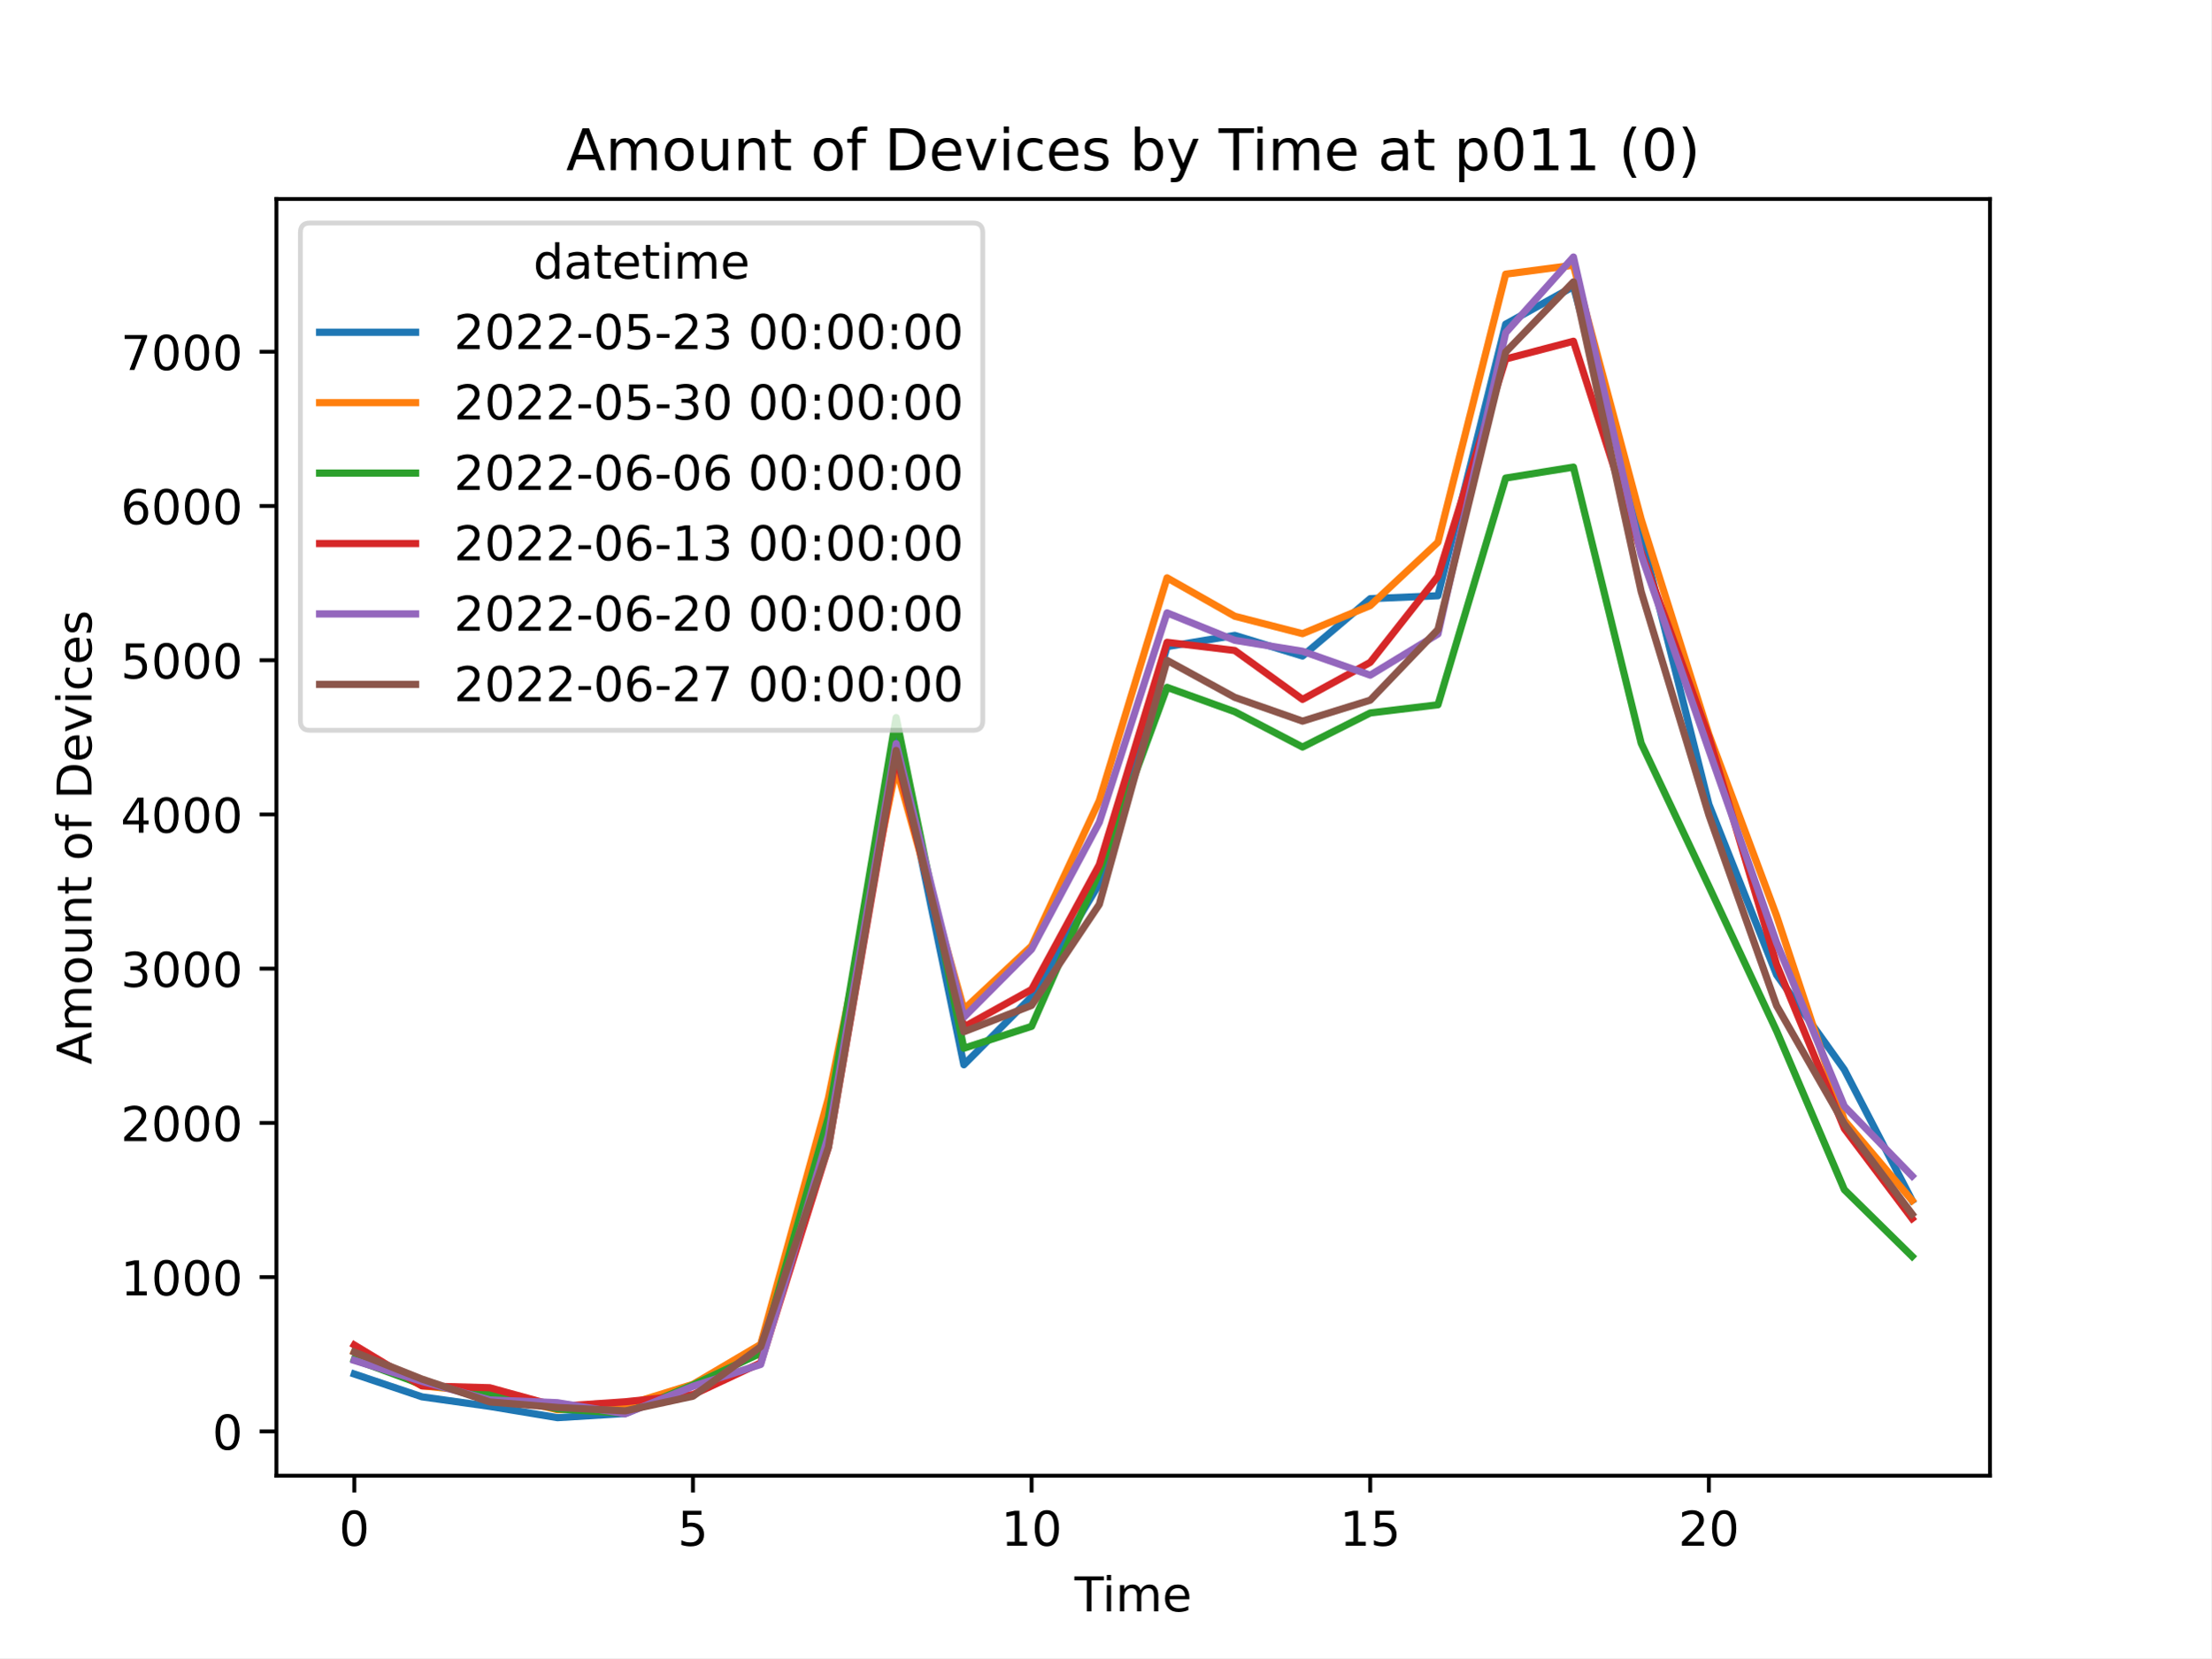
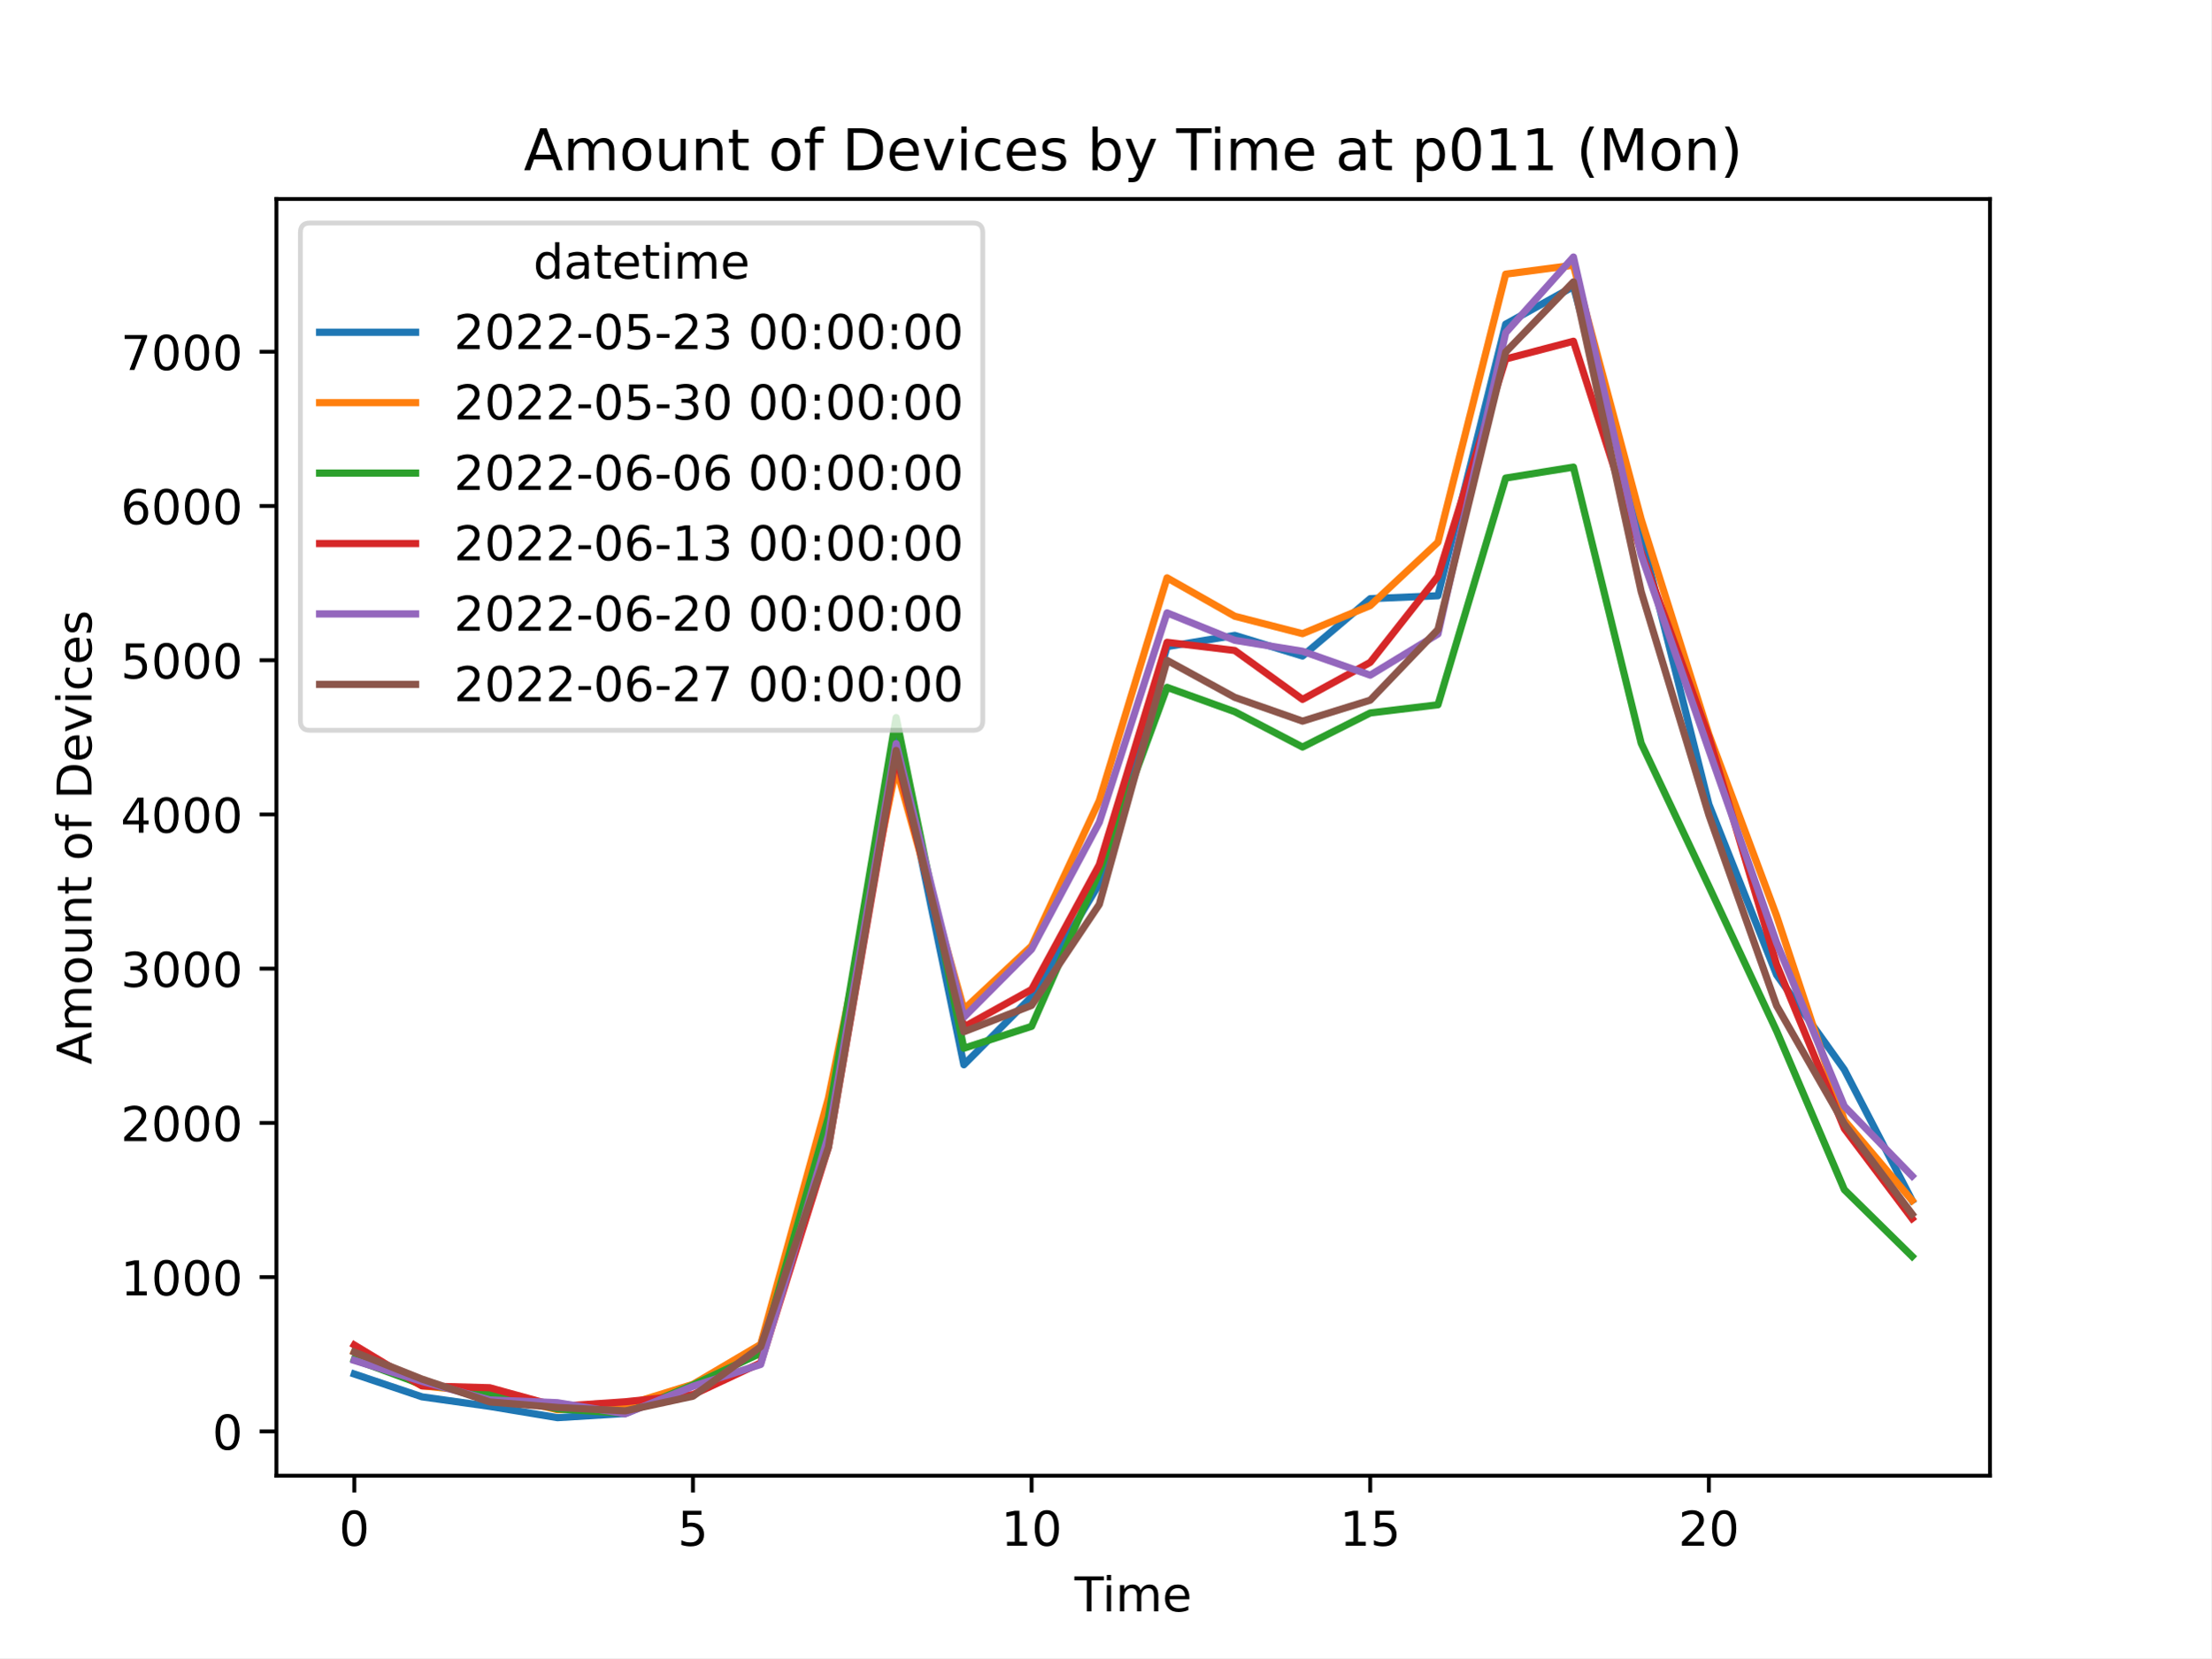
<svg xmlns="http://www.w3.org/2000/svg" xmlns:xlink="http://www.w3.org/1999/xlink" width="460.8pt" height="345.6pt" viewBox="0 0 460.8 345.6" version="1.1">
  <defs>
    <style type="text/css">*{stroke-linejoin: round; stroke-linecap: butt}</style>
  </defs>
  <g id="figure_1">
    <g id="patch_1">
      <path d="M 0 345.6  L 460.8 345.6  L 460.8 0  L 0 0  z " style="fill: #ffffff" />
    </g>
    <g id="axes_1">
      <g id="patch_2">
        <path d="M 57.6 307.584  L 414.72 307.584  L 414.72 41.472  L 57.6 41.472  z " style="fill: #ffffff" />
      </g>
      <g id="matplotlib.axis_1">
        <g id="xtick_1">
          <g id="line2d_1">
            <defs>
-               <path id="me4334532cf" d="M 0 0  L 0 3.5  " style="stroke: #000000; stroke-width: 0.8" />
+               <path id="mfead956d1c" d="M 0 0  L 0 3.5  " style="stroke: #000000; stroke-width: 0.8" />
            </defs>
            <g>
-               <use xlink:href="#me4334532cf" x="73.833" y="307.584" style="stroke: #000000; stroke-width: 0.8" />
+               <use xlink:href="#mfead956d1c" x="73.833" y="307.584" style="stroke: #000000; stroke-width: 0.8" />
            </g>
          </g>
          <g id="text_1">
            <g transform="translate(70.65148 322.1824) scale(0.1 -0.1)">
              <defs>
                <path id="DejaVuSans-30" d="M 2034 4250  Q 1547 4250 1301 3770  Q 1056 3291 1056 2328  Q 1056 1369 1301 889  Q 1547 409 2034 409  Q 2525 409 2770 889  Q 3016 1369 3016 2328  Q 3016 3291 2770 3770  Q 2525 4250 2034 4250  z M 2034 4750  Q 2819 4750 3233 4129  Q 3647 3509 3647 2328  Q 3647 1150 3233 529  Q 2819 -91 2034 -91  Q 1250 -91 836 529  Q 422 1150 422 2328  Q 422 3509 836 4129  Q 1250 4750 2034 4750  z " transform="scale(0.015625)" />
              </defs>
              <use xlink:href="#DejaVuSans-30" />
            </g>
          </g>
        </g>
        <g id="xtick_2">
          <g id="line2d_2">
            <g>
-               <use xlink:href="#me4334532cf" x="144.41" y="307.584" style="stroke: #000000; stroke-width: 0.8" />
+               <use xlink:href="#mfead956d1c" x="144.41" y="307.584" style="stroke: #000000; stroke-width: 0.8" />
            </g>
          </g>
          <g id="text_2">
            <g transform="translate(141.2286 322.1824) scale(0.1 -0.1)">
              <defs>
                <path id="DejaVuSans-35" d="M 691 4666  L 3169 4666  L 3169 4134  L 1269 4134  L 1269 2991  Q 1406 3038 1543 3061  Q 1681 3084 1819 3084  Q 2600 3084 3056 2656  Q 3513 2228 3513 1497  Q 3513 744 3044 326  Q 2575 -91 1722 -91  Q 1428 -91 1123 -41  Q 819 9 494 109  L 494 744  Q 775 591 1075 516  Q 1375 441 1709 441  Q 2250 441 2565 725  Q 2881 1009 2881 1497  Q 2881 1984 2565 2268  Q 2250 2553 1709 2553  Q 1456 2553 1204 2497  Q 953 2441 691 2322  L 691 4666  z " transform="scale(0.015625)" />
              </defs>
              <use xlink:href="#DejaVuSans-35" />
            </g>
          </g>
        </g>
        <g id="xtick_3">
          <g id="line2d_3">
            <g>
-               <use xlink:href="#me4334532cf" x="214.987" y="307.584" style="stroke: #000000; stroke-width: 0.8" />
+               <use xlink:href="#mfead956d1c" x="214.987" y="307.584" style="stroke: #000000; stroke-width: 0.8" />
            </g>
          </g>
          <g id="text_3">
            <g transform="translate(208.6244 322.1824) scale(0.1 -0.1)">
              <defs>
                <path id="DejaVuSans-31" d="M 794 531  L 1825 531  L 1825 4091  L 703 3866  L 703 4441  L 1819 4666  L 2450 4666  L 2450 531  L 3481 531  L 3481 0  L 794 0  L 794 531  z " transform="scale(0.015625)" />
              </defs>
              <use xlink:href="#DejaVuSans-31" />
              <use xlink:href="#DejaVuSans-30" x="63.623" />
            </g>
          </g>
        </g>
        <g id="xtick_4">
          <g id="line2d_4">
            <g>
-               <use xlink:href="#me4334532cf" x="285.564" y="307.584" style="stroke: #000000; stroke-width: 0.8" />
+               <use xlink:href="#mfead956d1c" x="285.564" y="307.584" style="stroke: #000000; stroke-width: 0.8" />
            </g>
          </g>
          <g id="text_4">
            <g transform="translate(279.2015 322.1824) scale(0.1 -0.1)">
              <use xlink:href="#DejaVuSans-31" />
              <use xlink:href="#DejaVuSans-35" x="63.623" />
            </g>
          </g>
        </g>
        <g id="xtick_5">
          <g id="line2d_5">
            <g>
-               <use xlink:href="#me4334532cf" x="356.141" y="307.584" style="stroke: #000000; stroke-width: 0.8" />
+               <use xlink:href="#mfead956d1c" x="356.141" y="307.584" style="stroke: #000000; stroke-width: 0.8" />
            </g>
          </g>
          <g id="text_5">
            <g transform="translate(349.7785 322.1824) scale(0.1 -0.1)">
              <defs>
                <path id="DejaVuSans-32" d="M 1228 531  L 3431 531  L 3431 0  L 469 0  L 469 531  Q 828 903 1448 1529  Q 2069 2156 2228 2338  Q 2531 2678 2651 2914  Q 2772 3150 2772 3378  Q 2772 3750 2511 3984  Q 2250 4219 1831 4219  Q 1534 4219 1204 4116  Q 875 4013 500 3803  L 500 4441  Q 881 4594 1212 4672  Q 1544 4750 1819 4750  Q 2544 4750 2975 4387  Q 3406 4025 3406 3419  Q 3406 3131 3298 2873  Q 3191 2616 2906 2266  Q 2828 2175 2409 1742  Q 1991 1309 1228 531  z " transform="scale(0.015625)" />
              </defs>
              <use xlink:href="#DejaVuSans-32" />
              <use xlink:href="#DejaVuSans-30" x="63.623" />
            </g>
          </g>
        </g>
        <g id="text_6">
          <g transform="translate(223.9264 335.8606) scale(0.1 -0.1)">
            <defs>
              <path id="DejaVuSans-54" d="M -19 4666  L 3928 4666  L 3928 4134  L 2272 4134  L 2272 0  L 1638 0  L 1638 4134  L -19 4134  L -19 4666  z " transform="scale(0.015625)" />
              <path id="DejaVuSans-69" d="M 603 3500  L 1178 3500  L 1178 0  L 603 0  L 603 3500  z M 603 4863  L 1178 4863  L 1178 4134  L 603 4134  L 603 4863  z " transform="scale(0.015625)" />
              <path id="DejaVuSans-6d" d="M 3328 2828  Q 3544 3216 3844 3400  Q 4144 3584 4550 3584  Q 5097 3584 5394 3201  Q 5691 2819 5691 2113  L 5691 0  L 5113 0  L 5113 2094  Q 5113 2597 4934 2840  Q 4756 3084 4391 3084  Q 3944 3084 3684 2787  Q 3425 2491 3425 1978  L 3425 0  L 2847 0  L 2847 2094  Q 2847 2600 2669 2842  Q 2491 3084 2119 3084  Q 1678 3084 1418 2786  Q 1159 2488 1159 1978  L 1159 0  L 581 0  L 581 3500  L 1159 3500  L 1159 2956  Q 1356 3278 1631 3431  Q 1906 3584 2284 3584  Q 2666 3584 2933 3390  Q 3200 3197 3328 2828  z " transform="scale(0.015625)" />
              <path id="DejaVuSans-65" d="M 3597 1894  L 3597 1613  L 953 1613  Q 991 1019 1311 708  Q 1631 397 2203 397  Q 2534 397 2845 478  Q 3156 559 3463 722  L 3463 178  Q 3153 47 2828 -22  Q 2503 -91 2169 -91  Q 1331 -91 842 396  Q 353 884 353 1716  Q 353 2575 817 3079  Q 1281 3584 2069 3584  Q 2775 3584 3186 3129  Q 3597 2675 3597 1894  z M 3022 2063  Q 3016 2534 2758 2815  Q 2500 3097 2075 3097  Q 1594 3097 1305 2825  Q 1016 2553 972 2059  L 3022 2063  z " transform="scale(0.015625)" />
            </defs>
            <use xlink:href="#DejaVuSans-54" />
            <use xlink:href="#DejaVuSans-69" x="57.959" />
            <use xlink:href="#DejaVuSans-6d" x="85.742" />
            <use xlink:href="#DejaVuSans-65" x="183.154" />
          </g>
        </g>
      </g>
      <g id="matplotlib.axis_2">
        <g id="ytick_1">
          <g id="line2d_6">
            <defs>
-               <path id="m58ba8b060e" d="M 0 0  L -3.5 0  " style="stroke: #000000; stroke-width: 0.8" />
+               <path id="mcb3acacaad" d="M 0 0  L -3.5 0  " style="stroke: #000000; stroke-width: 0.8" />
            </defs>
            <g>
-               <use xlink:href="#m58ba8b060e" x="57.6" y="298.349" style="stroke: #000000; stroke-width: 0.8" />
+               <use xlink:href="#mcb3acacaad" x="57.6" y="298.349" style="stroke: #000000; stroke-width: 0.8" />
            </g>
          </g>
          <g id="text_7">
            <g transform="translate(44.2375 302.1485) scale(0.1 -0.1)">
              <use xlink:href="#DejaVuSans-30" />
            </g>
          </g>
        </g>
        <g id="ytick_2">
          <g id="line2d_7">
            <g>
-               <use xlink:href="#m58ba8b060e" x="57.6" y="266.2" style="stroke: #000000; stroke-width: 0.8" />
+               <use xlink:href="#mcb3acacaad" x="57.6" y="266.2" style="stroke: #000000; stroke-width: 0.8" />
            </g>
          </g>
          <g id="text_8">
            <g transform="translate(25.15 269.9996) scale(0.1 -0.1)">
              <use xlink:href="#DejaVuSans-31" />
              <use xlink:href="#DejaVuSans-30" x="63.623" />
              <use xlink:href="#DejaVuSans-30" x="127.246" />
              <use xlink:href="#DejaVuSans-30" x="190.869" />
            </g>
          </g>
        </g>
        <g id="ytick_3">
          <g id="line2d_8">
            <g>
-               <use xlink:href="#m58ba8b060e" x="57.6" y="234.052" style="stroke: #000000; stroke-width: 0.8" />
+               <use xlink:href="#mcb3acacaad" x="57.6" y="234.052" style="stroke: #000000; stroke-width: 0.8" />
            </g>
          </g>
          <g id="text_9">
            <g transform="translate(25.15 237.8508) scale(0.1 -0.1)">
              <use xlink:href="#DejaVuSans-32" />
              <use xlink:href="#DejaVuSans-30" x="63.623" />
              <use xlink:href="#DejaVuSans-30" x="127.246" />
              <use xlink:href="#DejaVuSans-30" x="190.869" />
            </g>
          </g>
        </g>
        <g id="ytick_4">
          <g id="line2d_9">
            <g>
-               <use xlink:href="#m58ba8b060e" x="57.6" y="201.903" style="stroke: #000000; stroke-width: 0.8" />
+               <use xlink:href="#mcb3acacaad" x="57.6" y="201.903" style="stroke: #000000; stroke-width: 0.8" />
            </g>
          </g>
          <g id="text_10">
            <g transform="translate(25.15 205.702) scale(0.1 -0.1)">
              <defs>
                <path id="DejaVuSans-33" d="M 2597 2516  Q 3050 2419 3304 2112  Q 3559 1806 3559 1356  Q 3559 666 3084 287  Q 2609 -91 1734 -91  Q 1441 -91 1130 -33  Q 819 25 488 141  L 488 750  Q 750 597 1062 519  Q 1375 441 1716 441  Q 2309 441 2620 675  Q 2931 909 2931 1356  Q 2931 1769 2642 2001  Q 2353 2234 1838 2234  L 1294 2234  L 1294 2753  L 1863 2753  Q 2328 2753 2575 2939  Q 2822 3125 2822 3475  Q 2822 3834 2567 4026  Q 2313 4219 1838 4219  Q 1578 4219 1281 4162  Q 984 4106 628 3988  L 628 4550  Q 988 4650 1302 4700  Q 1616 4750 1894 4750  Q 2613 4750 3031 4423  Q 3450 4097 3450 3541  Q 3450 3153 3228 2886  Q 3006 2619 2597 2516  z " transform="scale(0.015625)" />
              </defs>
              <use xlink:href="#DejaVuSans-33" />
              <use xlink:href="#DejaVuSans-30" x="63.623" />
              <use xlink:href="#DejaVuSans-30" x="127.246" />
              <use xlink:href="#DejaVuSans-30" x="190.869" />
            </g>
          </g>
        </g>
        <g id="ytick_5">
          <g id="line2d_10">
            <g>
-               <use xlink:href="#m58ba8b060e" x="57.6" y="169.754" style="stroke: #000000; stroke-width: 0.8" />
+               <use xlink:href="#mcb3acacaad" x="57.6" y="169.754" style="stroke: #000000; stroke-width: 0.8" />
            </g>
          </g>
          <g id="text_11">
            <g transform="translate(25.15 173.5531) scale(0.1 -0.1)">
              <defs>
                <path id="DejaVuSans-34" d="M 2419 4116  L 825 1625  L 2419 1625  L 2419 4116  z M 2253 4666  L 3047 4666  L 3047 1625  L 3713 1625  L 3713 1100  L 3047 1100  L 3047 0  L 2419 0  L 2419 1100  L 313 1100  L 313 1709  L 2253 4666  z " transform="scale(0.015625)" />
              </defs>
              <use xlink:href="#DejaVuSans-34" />
              <use xlink:href="#DejaVuSans-30" x="63.623" />
              <use xlink:href="#DejaVuSans-30" x="127.246" />
              <use xlink:href="#DejaVuSans-30" x="190.869" />
            </g>
          </g>
        </g>
        <g id="ytick_6">
          <g id="line2d_11">
            <g>
-               <use xlink:href="#m58ba8b060e" x="57.6" y="137.605" style="stroke: #000000; stroke-width: 0.8" />
+               <use xlink:href="#mcb3acacaad" x="57.6" y="137.605" style="stroke: #000000; stroke-width: 0.8" />
            </g>
          </g>
          <g id="text_12">
            <g transform="translate(25.15 141.4043) scale(0.1 -0.1)">
              <use xlink:href="#DejaVuSans-35" />
              <use xlink:href="#DejaVuSans-30" x="63.623" />
              <use xlink:href="#DejaVuSans-30" x="127.246" />
              <use xlink:href="#DejaVuSans-30" x="190.869" />
            </g>
          </g>
        </g>
        <g id="ytick_7">
          <g id="line2d_12">
            <g>
-               <use xlink:href="#m58ba8b060e" x="57.6" y="105.456" style="stroke: #000000; stroke-width: 0.8" />
+               <use xlink:href="#mcb3acacaad" x="57.6" y="105.456" style="stroke: #000000; stroke-width: 0.8" />
            </g>
          </g>
          <g id="text_13">
            <g transform="translate(25.15 109.2554) scale(0.1 -0.1)">
              <defs>
                <path id="DejaVuSans-36" d="M 2113 2584  Q 1688 2584 1439 2293  Q 1191 2003 1191 1497  Q 1191 994 1439 701  Q 1688 409 2113 409  Q 2538 409 2786 701  Q 3034 994 3034 1497  Q 3034 2003 2786 2293  Q 2538 2584 2113 2584  z M 3366 4563  L 3366 3988  Q 3128 4100 2886 4159  Q 2644 4219 2406 4219  Q 1781 4219 1451 3797  Q 1122 3375 1075 2522  Q 1259 2794 1537 2939  Q 1816 3084 2150 3084  Q 2853 3084 3261 2657  Q 3669 2231 3669 1497  Q 3669 778 3244 343  Q 2819 -91 2113 -91  Q 1303 -91 875 529  Q 447 1150 447 2328  Q 447 3434 972 4092  Q 1497 4750 2381 4750  Q 2619 4750 2861 4703  Q 3103 4656 3366 4563  z " transform="scale(0.015625)" />
              </defs>
              <use xlink:href="#DejaVuSans-36" />
              <use xlink:href="#DejaVuSans-30" x="63.623" />
              <use xlink:href="#DejaVuSans-30" x="127.246" />
              <use xlink:href="#DejaVuSans-30" x="190.869" />
            </g>
          </g>
        </g>
        <g id="ytick_8">
          <g id="line2d_13">
            <g>
-               <use xlink:href="#m58ba8b060e" x="57.6" y="73.307" style="stroke: #000000; stroke-width: 0.8" />
+               <use xlink:href="#mcb3acacaad" x="57.6" y="73.307" style="stroke: #000000; stroke-width: 0.8" />
            </g>
          </g>
          <g id="text_14">
            <g transform="translate(25.15 77.10661) scale(0.1 -0.1)">
              <defs>
                <path id="DejaVuSans-37" d="M 525 4666  L 3525 4666  L 3525 4397  L 1831 0  L 1172 0  L 2766 4134  L 525 4134  L 525 4666  z " transform="scale(0.015625)" />
              </defs>
              <use xlink:href="#DejaVuSans-37" />
              <use xlink:href="#DejaVuSans-30" x="63.623" />
              <use xlink:href="#DejaVuSans-30" x="127.246" />
              <use xlink:href="#DejaVuSans-30" x="190.869" />
            </g>
          </g>
        </g>
        <g id="text_15">
          <g transform="translate(19.07031 221.8788) rotate(-90) scale(0.1 -0.1)">
            <defs>
              <path id="DejaVuSans-41" d="M 2188 4044  L 1331 1722  L 3047 1722  L 2188 4044  z M 1831 4666  L 2547 4666  L 4325 0  L 3669 0  L 3244 1197  L 1141 1197  L 716 0  L 50 0  L 1831 4666  z " transform="scale(0.015625)" />
              <path id="DejaVuSans-6f" d="M 1959 3097  Q 1497 3097 1228 2736  Q 959 2375 959 1747  Q 959 1119 1226 758  Q 1494 397 1959 397  Q 2419 397 2687 759  Q 2956 1122 2956 1747  Q 2956 2369 2687 2733  Q 2419 3097 1959 3097  z M 1959 3584  Q 2709 3584 3137 3096  Q 3566 2609 3566 1747  Q 3566 888 3137 398  Q 2709 -91 1959 -91  Q 1206 -91 779 398  Q 353 888 353 1747  Q 353 2609 779 3096  Q 1206 3584 1959 3584  z " transform="scale(0.015625)" />
              <path id="DejaVuSans-75" d="M 544 1381  L 544 3500  L 1119 3500  L 1119 1403  Q 1119 906 1312 657  Q 1506 409 1894 409  Q 2359 409 2629 706  Q 2900 1003 2900 1516  L 2900 3500  L 3475 3500  L 3475 0  L 2900 0  L 2900 538  Q 2691 219 2414 64  Q 2138 -91 1772 -91  Q 1169 -91 856 284  Q 544 659 544 1381  z M 1991 3584  L 1991 3584  z " transform="scale(0.015625)" />
              <path id="DejaVuSans-6e" d="M 3513 2113  L 3513 0  L 2938 0  L 2938 2094  Q 2938 2591 2744 2837  Q 2550 3084 2163 3084  Q 1697 3084 1428 2787  Q 1159 2491 1159 1978  L 1159 0  L 581 0  L 581 3500  L 1159 3500  L 1159 2956  Q 1366 3272 1645 3428  Q 1925 3584 2291 3584  Q 2894 3584 3203 3211  Q 3513 2838 3513 2113  z " transform="scale(0.015625)" />
              <path id="DejaVuSans-74" d="M 1172 4494  L 1172 3500  L 2356 3500  L 2356 3053  L 1172 3053  L 1172 1153  Q 1172 725 1289 603  Q 1406 481 1766 481  L 2356 481  L 2356 0  L 1766 0  Q 1100 0 847 248  Q 594 497 594 1153  L 594 3053  L 172 3053  L 172 3500  L 594 3500  L 594 4494  L 1172 4494  z " transform="scale(0.015625)" />
              <path id="DejaVuSans-20" transform="scale(0.015625)" />
              <path id="DejaVuSans-66" d="M 2375 4863  L 2375 4384  L 1825 4384  Q 1516 4384 1395 4259  Q 1275 4134 1275 3809  L 1275 3500  L 2222 3500  L 2222 3053  L 1275 3053  L 1275 0  L 697 0  L 697 3053  L 147 3053  L 147 3500  L 697 3500  L 697 3744  Q 697 4328 969 4595  Q 1241 4863 1831 4863  L 2375 4863  z " transform="scale(0.015625)" />
              <path id="DejaVuSans-44" d="M 1259 4147  L 1259 519  L 2022 519  Q 2988 519 3436 956  Q 3884 1394 3884 2338  Q 3884 3275 3436 3711  Q 2988 4147 2022 4147  L 1259 4147  z M 628 4666  L 1925 4666  Q 3281 4666 3915 4102  Q 4550 3538 4550 2338  Q 4550 1131 3912 565  Q 3275 0 1925 0  L 628 0  L 628 4666  z " transform="scale(0.015625)" />
              <path id="DejaVuSans-76" d="M 191 3500  L 800 3500  L 1894 563  L 2988 3500  L 3597 3500  L 2284 0  L 1503 0  L 191 3500  z " transform="scale(0.015625)" />
              <path id="DejaVuSans-63" d="M 3122 3366  L 3122 2828  Q 2878 2963 2633 3030  Q 2388 3097 2138 3097  Q 1578 3097 1268 2742  Q 959 2388 959 1747  Q 959 1106 1268 751  Q 1578 397 2138 397  Q 2388 397 2633 464  Q 2878 531 3122 666  L 3122 134  Q 2881 22 2623 -34  Q 2366 -91 2075 -91  Q 1284 -91 818 406  Q 353 903 353 1747  Q 353 2603 823 3093  Q 1294 3584 2113 3584  Q 2378 3584 2631 3529  Q 2884 3475 3122 3366  z " transform="scale(0.015625)" />
              <path id="DejaVuSans-73" d="M 2834 3397  L 2834 2853  Q 2591 2978 2328 3040  Q 2066 3103 1784 3103  Q 1356 3103 1142 2972  Q 928 2841 928 2578  Q 928 2378 1081 2264  Q 1234 2150 1697 2047  L 1894 2003  Q 2506 1872 2764 1633  Q 3022 1394 3022 966  Q 3022 478 2636 193  Q 2250 -91 1575 -91  Q 1294 -91 989 -36  Q 684 19 347 128  L 347 722  Q 666 556 975 473  Q 1284 391 1588 391  Q 1994 391 2212 530  Q 2431 669 2431 922  Q 2431 1156 2273 1281  Q 2116 1406 1581 1522  L 1381 1569  Q 847 1681 609 1914  Q 372 2147 372 2553  Q 372 3047 722 3315  Q 1072 3584 1716 3584  Q 2034 3584 2315 3537  Q 2597 3491 2834 3397  z " transform="scale(0.015625)" />
            </defs>
            <use xlink:href="#DejaVuSans-41" />
            <use xlink:href="#DejaVuSans-6d" x="68.408" />
            <use xlink:href="#DejaVuSans-6f" x="165.82" />
            <use xlink:href="#DejaVuSans-75" x="227.002" />
            <use xlink:href="#DejaVuSans-6e" x="290.381" />
            <use xlink:href="#DejaVuSans-74" x="353.76" />
            <use xlink:href="#DejaVuSans-20" x="392.969" />
            <use xlink:href="#DejaVuSans-6f" x="424.756" />
            <use xlink:href="#DejaVuSans-66" x="485.938" />
            <use xlink:href="#DejaVuSans-20" x="521.143" />
            <use xlink:href="#DejaVuSans-44" x="552.93" />
            <use xlink:href="#DejaVuSans-65" x="629.932" />
            <use xlink:href="#DejaVuSans-76" x="691.455" />
            <use xlink:href="#DejaVuSans-69" x="750.635" />
            <use xlink:href="#DejaVuSans-63" x="778.418" />
            <use xlink:href="#DejaVuSans-65" x="833.398" />
            <use xlink:href="#DejaVuSans-73" x="894.922" />
          </g>
        </g>
      </g>
      <g id="line2d_14">
-         <path d="M 73.833 286.39  L 87.948 291.148  L 102.064 293.141  L 116.179 295.488  L 130.294 294.62  L 144.41 288.801  L 158.525 280.41  L 172.641 233.955  L 186.756 153.647  L 200.871 221.931  L 214.987 207.754  L 229.102 184.189  L 243.218 134.776  L 257.333 132.429  L 271.449 136.737  L 285.564 124.778  L 299.679 124.167  L 313.795 67.553  L 327.91 59.708  L 342.026 111.404  L 356.141 167.664  L 370.256 203.189  L 384.372 222.96  L 398.487 250.19  " clip-path="url(#p4421afd2f4)" style="fill: none; stroke: #1f77b4; stroke-width: 1.5; stroke-linecap: square" />
+         <path d="M 73.833 286.39  L 87.948 291.148  L 102.064 293.141  L 116.179 295.488  L 130.294 294.62  L 144.41 288.801  L 158.525 280.41  L 172.641 233.955  L 186.756 153.647  L 200.871 221.931  L 214.987 207.754  L 229.102 184.189  L 243.218 134.776  L 257.333 132.429  L 271.449 136.737  L 285.564 124.778  L 299.679 124.167  L 313.795 67.553  L 327.91 59.708  L 342.026 111.404  L 356.141 167.664  L 370.256 203.189  L 384.372 222.96  L 398.487 250.19  " clip-path="url(#pa2ec9fff52)" style="fill: none; stroke: #1f77b4; stroke-width: 1.5; stroke-linecap: square" />
      </g>
      <g id="line2d_15">
-         <path d="M 73.833 281.793  L 87.948 288.833  L 102.064 290.376  L 116.179 293.848  L 130.294 292.916  L 144.41 288.544  L 158.525 280.217  L 172.641 228.876  L 186.756 160.013  L 200.871 210.39  L 214.987 197.177  L 229.102 166.861  L 243.218 120.438  L 257.333 128.443  L 271.449 132.075  L 285.564 126.224  L 299.679 113.011  L 313.795 57.137  L 327.91 55.272  L 342.026 108.221  L 356.141 153.069  L 370.256 190.908  L 384.372 233.505  L 398.487 250.222  " clip-path="url(#p4421afd2f4)" style="fill: none; stroke: #ff7f0e; stroke-width: 1.5; stroke-linecap: square" />
+         <path d="M 73.833 281.793  L 87.948 288.833  L 102.064 290.376  L 116.179 293.848  L 130.294 292.916  L 144.41 288.544  L 158.525 280.217  L 172.641 228.876  L 186.756 160.013  L 200.871 210.39  L 214.987 197.177  L 229.102 166.861  L 243.218 120.438  L 257.333 128.443  L 271.449 132.075  L 285.564 126.224  L 299.679 113.011  L 313.795 57.137  L 327.91 55.272  L 342.026 108.221  L 356.141 153.069  L 370.256 190.908  L 384.372 233.505  L 398.487 250.222  " clip-path="url(#pa2ec9fff52)" style="fill: none; stroke: #ff7f0e; stroke-width: 1.5; stroke-linecap: square" />
      </g>
      <g id="line2d_16">
-         <path d="M 73.833 283.368  L 87.948 288.576  L 102.064 290.408  L 116.179 293.656  L 130.294 294.588  L 144.41 288.672  L 158.525 282.05  L 172.641 232.862  L 186.756 149.564  L 200.871 218.492  L 214.987 213.926  L 229.102 181.713  L 243.218 143.263  L 257.333 148.343  L 271.449 155.705  L 285.564 148.6  L 299.679 146.896  L 313.795 99.637  L 327.91 97.355  L 342.026 154.901  L 356.141 184.735  L 370.256 214.891  L 384.372 247.972  L 398.487 261.86  " clip-path="url(#p4421afd2f4)" style="fill: none; stroke: #2ca02c; stroke-width: 1.5; stroke-linecap: square" />
+         <path d="M 73.833 283.368  L 87.948 288.576  L 102.064 290.408  L 116.179 293.656  L 130.294 294.588  L 144.41 288.672  L 158.525 282.05  L 172.641 232.862  L 186.756 149.564  L 200.871 218.492  L 214.987 213.926  L 229.102 181.713  L 243.218 143.263  L 257.333 148.343  L 271.449 155.705  L 285.564 148.6  L 299.679 146.896  L 313.795 99.637  L 327.91 97.355  L 342.026 154.901  L 356.141 184.735  L 370.256 214.891  L 384.372 247.972  L 398.487 261.86  " clip-path="url(#pa2ec9fff52)" style="fill: none; stroke: #2ca02c; stroke-width: 1.5; stroke-linecap: square" />
      </g>
      <g id="line2d_17">
-         <path d="M 73.833 280.346  L 87.948 288.865  L 102.064 289.251  L 116.179 293.141  L 130.294 292.177  L 144.41 290.698  L 158.525 284.075  L 172.641 239.131  L 186.756 157.409  L 200.871 214.055  L 214.987 206.243  L 229.102 180.234  L 243.218 133.876  L 257.333 135.58  L 271.449 145.771  L 285.564 138.055  L 299.679 120.116  L 313.795 74.818  L 327.91 71.121  L 342.026 115.037  L 356.141 153.615  L 370.256 201.035  L 384.372 235.241  L 398.487 253.984  " clip-path="url(#p4421afd2f4)" style="fill: none; stroke: #d62728; stroke-width: 1.5; stroke-linecap: square" />
+         <path d="M 73.833 280.346  L 87.948 288.865  L 102.064 289.251  L 116.179 293.141  L 130.294 292.177  L 144.41 290.698  L 158.525 284.075  L 172.641 239.131  L 186.756 157.409  L 200.871 214.055  L 214.987 206.243  L 229.102 180.234  L 243.218 133.876  L 257.333 135.58  L 271.449 145.771  L 285.564 138.055  L 299.679 120.116  L 313.795 74.818  L 327.91 71.121  L 342.026 115.037  L 356.141 153.615  L 370.256 201.035  L 384.372 235.241  L 398.487 253.984  " clip-path="url(#pa2ec9fff52)" style="fill: none; stroke: #d62728; stroke-width: 1.5; stroke-linecap: square" />
      </g>
      <g id="line2d_18">
-         <path d="M 73.833 283.561  L 87.948 287.933  L 102.064 291.791  L 116.179 292.37  L 130.294 294.684  L 144.41 288.962  L 158.525 284.397  L 172.641 236.688  L 186.756 154.998  L 200.871 212.03  L 214.987 197.852  L 229.102 171.393  L 243.218 127.735  L 257.333 133.458  L 271.449 135.74  L 285.564 140.723  L 299.679 132.14  L 313.795 69.353  L 327.91 53.568  L 342.026 115.647  L 356.141 156.316  L 370.256 196.502  L 384.372 230.579  L 398.487 245.111  " clip-path="url(#p4421afd2f4)" style="fill: none; stroke: #9467bd; stroke-width: 1.5; stroke-linecap: square" />
+         <path d="M 73.833 283.561  L 87.948 287.933  L 102.064 291.791  L 116.179 292.37  L 130.294 294.684  L 144.41 288.962  L 158.525 284.397  L 172.641 236.688  L 186.756 154.998  L 200.871 212.03  L 214.987 197.852  L 229.102 171.393  L 243.218 127.735  L 257.333 133.458  L 271.449 135.74  L 285.564 140.723  L 299.679 132.14  L 313.795 69.353  L 327.91 53.568  L 342.026 115.647  L 356.141 156.316  L 370.256 196.502  L 384.372 230.579  L 398.487 245.111  " clip-path="url(#pa2ec9fff52)" style="fill: none; stroke: #9467bd; stroke-width: 1.5; stroke-linecap: square" />
      </g>
      <g id="line2d_19">
-         <path d="M 73.833 281.825  L 87.948 287.451  L 102.064 292.209  L 116.179 293.366  L 130.294 294.073  L 144.41 291.019  L 158.525 280.7  L 172.641 239.099  L 186.756 156.412  L 200.871 215.052  L 214.987 209.554  L 229.102 188.497  L 243.218 137.637  L 257.333 145.353  L 271.449 150.304  L 285.564 145.932  L 299.679 131.207  L 313.795 73.372  L 327.91 58.744  L 342.026 123.299  L 356.141 169.882  L 370.256 209.618  L 384.372 234.277  L 398.487 253.052  " clip-path="url(#p4421afd2f4)" style="fill: none; stroke: #8c564b; stroke-width: 1.5; stroke-linecap: square" />
+         <path d="M 73.833 281.825  L 87.948 287.451  L 102.064 292.209  L 116.179 293.366  L 130.294 294.073  L 144.41 291.019  L 158.525 280.7  L 172.641 239.099  L 186.756 156.412  L 200.871 215.052  L 214.987 209.554  L 229.102 188.497  L 243.218 137.637  L 257.333 145.353  L 271.449 150.304  L 285.564 145.932  L 299.679 131.207  L 313.795 73.372  L 327.91 58.744  L 342.026 123.299  L 356.141 169.882  L 370.256 209.618  L 384.372 234.277  L 398.487 253.052  " clip-path="url(#pa2ec9fff52)" style="fill: none; stroke: #8c564b; stroke-width: 1.5; stroke-linecap: square" />
      </g>
      <g id="patch_3">
        <path d="M 57.6 307.584  L 57.6 41.472  " style="fill: none; stroke: #000000; stroke-width: 0.8; stroke-linejoin: miter; stroke-linecap: square" />
      </g>
      <g id="patch_4">
        <path d="M 414.72 307.584  L 414.72 41.472  " style="fill: none; stroke: #000000; stroke-width: 0.8; stroke-linejoin: miter; stroke-linecap: square" />
      </g>
      <g id="patch_5">
        <path d="M 57.6 307.584  L 414.72 307.584  " style="fill: none; stroke: #000000; stroke-width: 0.8; stroke-linejoin: miter; stroke-linecap: square" />
      </g>
      <g id="patch_6">
        <path d="M 57.6 41.472  L 414.72 41.472  " style="fill: none; stroke: #000000; stroke-width: 0.8; stroke-linejoin: miter; stroke-linecap: square" />
      </g>
      <g id="text_16">
-         <g transform="translate(117.9741 35.472) scale(0.12 -0.12)">
+         <g transform="translate(109.1409 35.472) scale(0.12 -0.12)">
          <defs>
            <path id="DejaVuSans-62" d="M 3116 1747  Q 3116 2381 2855 2742  Q 2594 3103 2138 3103  Q 1681 3103 1420 2742  Q 1159 2381 1159 1747  Q 1159 1113 1420 752  Q 1681 391 2138 391  Q 2594 391 2855 752  Q 3116 1113 3116 1747  z M 1159 2969  Q 1341 3281 1617 3432  Q 1894 3584 2278 3584  Q 2916 3584 3314 3078  Q 3713 2572 3713 1747  Q 3713 922 3314 415  Q 2916 -91 2278 -91  Q 1894 -91 1617 61  Q 1341 213 1159 525  L 1159 0  L 581 0  L 581 4863  L 1159 4863  L 1159 2969  z " transform="scale(0.015625)" />
            <path id="DejaVuSans-79" d="M 2059 -325  Q 1816 -950 1584 -1140  Q 1353 -1331 966 -1331  L 506 -1331  L 506 -850  L 844 -850  Q 1081 -850 1212 -737  Q 1344 -625 1503 -206  L 1606 56  L 191 3500  L 800 3500  L 1894 763  L 2988 3500  L 3597 3500  L 2059 -325  z " transform="scale(0.015625)" />
            <path id="DejaVuSans-61" d="M 2194 1759  Q 1497 1759 1228 1600  Q 959 1441 959 1056  Q 959 750 1161 570  Q 1363 391 1709 391  Q 2188 391 2477 730  Q 2766 1069 2766 1631  L 2766 1759  L 2194 1759  z M 3341 1997  L 3341 0  L 2766 0  L 2766 531  Q 2569 213 2275 61  Q 1981 -91 1556 -91  Q 1019 -91 701 211  Q 384 513 384 1019  Q 384 1609 779 1909  Q 1175 2209 1959 2209  L 2766 2209  L 2766 2266  Q 2766 2663 2505 2880  Q 2244 3097 1772 3097  Q 1472 3097 1187 3025  Q 903 2953 641 2809  L 641 3341  Q 956 3463 1253 3523  Q 1550 3584 1831 3584  Q 2591 3584 2966 3190  Q 3341 2797 3341 1997  z " transform="scale(0.015625)" />
            <path id="DejaVuSans-70" d="M 1159 525  L 1159 -1331  L 581 -1331  L 581 3500  L 1159 3500  L 1159 2969  Q 1341 3281 1617 3432  Q 1894 3584 2278 3584  Q 2916 3584 3314 3078  Q 3713 2572 3713 1747  Q 3713 922 3314 415  Q 2916 -91 2278 -91  Q 1894 -91 1617 61  Q 1341 213 1159 525  z M 3116 1747  Q 3116 2381 2855 2742  Q 2594 3103 2138 3103  Q 1681 3103 1420 2742  Q 1159 2381 1159 1747  Q 1159 1113 1420 752  Q 1681 391 2138 391  Q 2594 391 2855 752  Q 3116 1113 3116 1747  z " transform="scale(0.015625)" />
            <path id="DejaVuSans-28" d="M 1984 4856  Q 1566 4138 1362 3434  Q 1159 2731 1159 2009  Q 1159 1288 1364 580  Q 1569 -128 1984 -844  L 1484 -844  Q 1016 -109 783 600  Q 550 1309 550 2009  Q 550 2706 781 3412  Q 1013 4119 1484 4856  L 1984 4856  z " transform="scale(0.015625)" />
+             <path id="DejaVuSans-4d" d="M 628 4666  L 1569 4666  L 2759 1491  L 3956 4666  L 4897 4666  L 4897 0  L 4281 0  L 4281 4097  L 3078 897  L 2444 897  L 1241 4097  L 1241 0  L 628 0  L 628 4666  z " transform="scale(0.015625)" />
            <path id="DejaVuSans-29" d="M 513 4856  L 1013 4856  Q 1481 4119 1714 3412  Q 1947 2706 1947 2009  Q 1947 1309 1714 600  Q 1481 -109 1013 -844  L 513 -844  Q 928 -128 1133 580  Q 1338 1288 1338 2009  Q 1338 2731 1133 3434  Q 928 4138 513 4856  z " transform="scale(0.015625)" />
          </defs>
          <use xlink:href="#DejaVuSans-41" />
          <use xlink:href="#DejaVuSans-6d" x="68.408" />
          <use xlink:href="#DejaVuSans-6f" x="165.82" />
          <use xlink:href="#DejaVuSans-75" x="227.002" />
          <use xlink:href="#DejaVuSans-6e" x="290.381" />
          <use xlink:href="#DejaVuSans-74" x="353.76" />
          <use xlink:href="#DejaVuSans-20" x="392.969" />
          <use xlink:href="#DejaVuSans-6f" x="424.756" />
          <use xlink:href="#DejaVuSans-66" x="485.938" />
          <use xlink:href="#DejaVuSans-20" x="521.143" />
          <use xlink:href="#DejaVuSans-44" x="552.93" />
          <use xlink:href="#DejaVuSans-65" x="629.932" />
          <use xlink:href="#DejaVuSans-76" x="691.455" />
          <use xlink:href="#DejaVuSans-69" x="750.635" />
          <use xlink:href="#DejaVuSans-63" x="778.418" />
          <use xlink:href="#DejaVuSans-65" x="833.398" />
          <use xlink:href="#DejaVuSans-73" x="894.922" />
          <use xlink:href="#DejaVuSans-20" x="947.021" />
          <use xlink:href="#DejaVuSans-62" x="978.809" />
          <use xlink:href="#DejaVuSans-79" x="1042.285" />
          <use xlink:href="#DejaVuSans-20" x="1101.465" />
          <use xlink:href="#DejaVuSans-54" x="1133.252" />
          <use xlink:href="#DejaVuSans-69" x="1191.211" />
          <use xlink:href="#DejaVuSans-6d" x="1218.994" />
          <use xlink:href="#DejaVuSans-65" x="1316.406" />
          <use xlink:href="#DejaVuSans-20" x="1377.93" />
          <use xlink:href="#DejaVuSans-61" x="1409.717" />
          <use xlink:href="#DejaVuSans-74" x="1470.996" />
          <use xlink:href="#DejaVuSans-20" x="1510.205" />
          <use xlink:href="#DejaVuSans-70" x="1541.992" />
          <use xlink:href="#DejaVuSans-30" x="1605.469" />
          <use xlink:href="#DejaVuSans-31" x="1669.092" />
          <use xlink:href="#DejaVuSans-31" x="1732.715" />
          <use xlink:href="#DejaVuSans-20" x="1796.338" />
          <use xlink:href="#DejaVuSans-28" x="1828.125" />
-           <use xlink:href="#DejaVuSans-30" x="1867.139" />
-           <use xlink:href="#DejaVuSans-29" x="1930.762" />
+           <use xlink:href="#DejaVuSans-4d" x="1867.139" />
+           <use xlink:href="#DejaVuSans-6f" x="1953.418" />
+           <use xlink:href="#DejaVuSans-6e" x="2014.6" />
+           <use xlink:href="#DejaVuSans-29" x="2077.979" />
        </g>
      </g>
      <g id="legend_1">
        <g id="patch_7">
          <path d="M 64.6 152.219  L 202.806 152.219  Q 204.806 152.219 204.806 150.219  L 204.806 48.472  Q 204.806 46.472 202.806 46.472  L 64.6 46.472  Q 62.6 46.472 62.6 48.472  L 62.6 150.219  Q 62.6 152.219 64.6 152.219  z " style="fill: #ffffff; opacity: 0.8; stroke: #cccccc; stroke-linejoin: miter" />
        </g>
        <g id="text_17">
          <g transform="translate(111.132 58.07044) scale(0.1 -0.1)">
            <defs>
              <path id="DejaVuSans-64" d="M 2906 2969  L 2906 4863  L 3481 4863  L 3481 0  L 2906 0  L 2906 525  Q 2725 213 2448 61  Q 2172 -91 1784 -91  Q 1150 -91 751 415  Q 353 922 353 1747  Q 353 2572 751 3078  Q 1150 3584 1784 3584  Q 2172 3584 2448 3432  Q 2725 3281 2906 2969  z M 947 1747  Q 947 1113 1208 752  Q 1469 391 1925 391  Q 2381 391 2643 752  Q 2906 1113 2906 1747  Q 2906 2381 2643 2742  Q 2381 3103 1925 3103  Q 1469 3103 1208 2742  Q 947 2381 947 1747  z " transform="scale(0.015625)" />
            </defs>
            <use xlink:href="#DejaVuSans-64" />
            <use xlink:href="#DejaVuSans-61" x="63.477" />
            <use xlink:href="#DejaVuSans-74" x="124.756" />
            <use xlink:href="#DejaVuSans-65" x="163.965" />
            <use xlink:href="#DejaVuSans-74" x="225.488" />
            <use xlink:href="#DejaVuSans-69" x="264.697" />
            <use xlink:href="#DejaVuSans-6d" x="292.48" />
            <use xlink:href="#DejaVuSans-65" x="389.893" />
          </g>
        </g>
        <g id="line2d_20">
          <path d="M 66.6 69.249  L 76.6 69.249  L 86.6 69.249  " style="fill: none; stroke: #1f77b4; stroke-width: 1.5; stroke-linecap: square" />
        </g>
        <g id="text_18">
          <g transform="translate(94.6 72.74856) scale(0.1 -0.1)">
            <defs>
              <path id="DejaVuSans-2d" d="M 313 2009  L 1997 2009  L 1997 1497  L 313 1497  L 313 2009  z " transform="scale(0.015625)" />
              <path id="DejaVuSans-3a" d="M 750 794  L 1409 794  L 1409 0  L 750 0  L 750 794  z M 750 3309  L 1409 3309  L 1409 2516  L 750 2516  L 750 3309  z " transform="scale(0.015625)" />
            </defs>
            <use xlink:href="#DejaVuSans-32" />
            <use xlink:href="#DejaVuSans-30" x="63.623" />
            <use xlink:href="#DejaVuSans-32" x="127.246" />
            <use xlink:href="#DejaVuSans-32" x="190.869" />
            <use xlink:href="#DejaVuSans-2d" x="254.492" />
            <use xlink:href="#DejaVuSans-30" x="290.576" />
            <use xlink:href="#DejaVuSans-35" x="354.199" />
            <use xlink:href="#DejaVuSans-2d" x="417.822" />
            <use xlink:href="#DejaVuSans-32" x="453.906" />
            <use xlink:href="#DejaVuSans-33" x="517.529" />
            <use xlink:href="#DejaVuSans-20" x="581.152" />
            <use xlink:href="#DejaVuSans-30" x="612.939" />
            <use xlink:href="#DejaVuSans-30" x="676.562" />
            <use xlink:href="#DejaVuSans-3a" x="740.186" />
            <use xlink:href="#DejaVuSans-30" x="773.877" />
            <use xlink:href="#DejaVuSans-30" x="837.5" />
            <use xlink:href="#DejaVuSans-3a" x="901.123" />
            <use xlink:href="#DejaVuSans-30" x="934.814" />
            <use xlink:href="#DejaVuSans-30" x="998.438" />
          </g>
        </g>
        <g id="line2d_21">
          <path d="M 66.6 83.927  L 76.6 83.927  L 86.6 83.927  " style="fill: none; stroke: #ff7f0e; stroke-width: 1.5; stroke-linecap: square" />
        </g>
        <g id="text_19">
          <g transform="translate(94.6 87.42669) scale(0.1 -0.1)">
            <use xlink:href="#DejaVuSans-32" />
            <use xlink:href="#DejaVuSans-30" x="63.623" />
            <use xlink:href="#DejaVuSans-32" x="127.246" />
            <use xlink:href="#DejaVuSans-32" x="190.869" />
            <use xlink:href="#DejaVuSans-2d" x="254.492" />
            <use xlink:href="#DejaVuSans-30" x="290.576" />
            <use xlink:href="#DejaVuSans-35" x="354.199" />
            <use xlink:href="#DejaVuSans-2d" x="417.822" />
            <use xlink:href="#DejaVuSans-33" x="453.906" />
            <use xlink:href="#DejaVuSans-30" x="517.529" />
            <use xlink:href="#DejaVuSans-20" x="581.152" />
            <use xlink:href="#DejaVuSans-30" x="612.939" />
            <use xlink:href="#DejaVuSans-30" x="676.562" />
            <use xlink:href="#DejaVuSans-3a" x="740.186" />
            <use xlink:href="#DejaVuSans-30" x="773.877" />
            <use xlink:href="#DejaVuSans-30" x="837.5" />
            <use xlink:href="#DejaVuSans-3a" x="901.123" />
            <use xlink:href="#DejaVuSans-30" x="934.814" />
            <use xlink:href="#DejaVuSans-30" x="998.438" />
          </g>
        </g>
        <g id="line2d_22">
          <path d="M 66.6 98.605  L 76.6 98.605  L 86.6 98.605  " style="fill: none; stroke: #2ca02c; stroke-width: 1.5; stroke-linecap: square" />
        </g>
        <g id="text_20">
          <g transform="translate(94.6 102.1048) scale(0.1 -0.1)">
            <use xlink:href="#DejaVuSans-32" />
            <use xlink:href="#DejaVuSans-30" x="63.623" />
            <use xlink:href="#DejaVuSans-32" x="127.246" />
            <use xlink:href="#DejaVuSans-32" x="190.869" />
            <use xlink:href="#DejaVuSans-2d" x="254.492" />
            <use xlink:href="#DejaVuSans-30" x="290.576" />
            <use xlink:href="#DejaVuSans-36" x="354.199" />
            <use xlink:href="#DejaVuSans-2d" x="417.822" />
            <use xlink:href="#DejaVuSans-30" x="453.906" />
            <use xlink:href="#DejaVuSans-36" x="517.529" />
            <use xlink:href="#DejaVuSans-20" x="581.152" />
            <use xlink:href="#DejaVuSans-30" x="612.939" />
            <use xlink:href="#DejaVuSans-30" x="676.562" />
            <use xlink:href="#DejaVuSans-3a" x="740.186" />
            <use xlink:href="#DejaVuSans-30" x="773.877" />
            <use xlink:href="#DejaVuSans-30" x="837.5" />
            <use xlink:href="#DejaVuSans-3a" x="901.123" />
            <use xlink:href="#DejaVuSans-30" x="934.814" />
            <use xlink:href="#DejaVuSans-30" x="998.438" />
          </g>
        </g>
        <g id="line2d_23">
          <path d="M 66.6 113.283  L 76.6 113.283  L 86.6 113.283  " style="fill: none; stroke: #d62728; stroke-width: 1.5; stroke-linecap: square" />
        </g>
        <g id="text_21">
          <g transform="translate(94.6 116.7829) scale(0.1 -0.1)">
            <use xlink:href="#DejaVuSans-32" />
            <use xlink:href="#DejaVuSans-30" x="63.623" />
            <use xlink:href="#DejaVuSans-32" x="127.246" />
            <use xlink:href="#DejaVuSans-32" x="190.869" />
            <use xlink:href="#DejaVuSans-2d" x="254.492" />
            <use xlink:href="#DejaVuSans-30" x="290.576" />
            <use xlink:href="#DejaVuSans-36" x="354.199" />
            <use xlink:href="#DejaVuSans-2d" x="417.822" />
            <use xlink:href="#DejaVuSans-31" x="453.906" />
            <use xlink:href="#DejaVuSans-33" x="517.529" />
            <use xlink:href="#DejaVuSans-20" x="581.152" />
            <use xlink:href="#DejaVuSans-30" x="612.939" />
            <use xlink:href="#DejaVuSans-30" x="676.562" />
            <use xlink:href="#DejaVuSans-3a" x="740.186" />
            <use xlink:href="#DejaVuSans-30" x="773.877" />
            <use xlink:href="#DejaVuSans-30" x="837.5" />
            <use xlink:href="#DejaVuSans-3a" x="901.123" />
            <use xlink:href="#DejaVuSans-30" x="934.814" />
            <use xlink:href="#DejaVuSans-30" x="998.438" />
          </g>
        </g>
        <g id="line2d_24">
          <path d="M 66.6 127.961  L 76.6 127.961  L 86.6 127.961  " style="fill: none; stroke: #9467bd; stroke-width: 1.5; stroke-linecap: square" />
        </g>
        <g id="text_22">
          <g transform="translate(94.6 131.4611) scale(0.1 -0.1)">
            <use xlink:href="#DejaVuSans-32" />
            <use xlink:href="#DejaVuSans-30" x="63.623" />
            <use xlink:href="#DejaVuSans-32" x="127.246" />
            <use xlink:href="#DejaVuSans-32" x="190.869" />
            <use xlink:href="#DejaVuSans-2d" x="254.492" />
            <use xlink:href="#DejaVuSans-30" x="290.576" />
            <use xlink:href="#DejaVuSans-36" x="354.199" />
            <use xlink:href="#DejaVuSans-2d" x="417.822" />
            <use xlink:href="#DejaVuSans-32" x="453.906" />
            <use xlink:href="#DejaVuSans-30" x="517.529" />
            <use xlink:href="#DejaVuSans-20" x="581.152" />
            <use xlink:href="#DejaVuSans-30" x="612.939" />
            <use xlink:href="#DejaVuSans-30" x="676.562" />
            <use xlink:href="#DejaVuSans-3a" x="740.186" />
            <use xlink:href="#DejaVuSans-30" x="773.877" />
            <use xlink:href="#DejaVuSans-30" x="837.5" />
            <use xlink:href="#DejaVuSans-3a" x="901.123" />
            <use xlink:href="#DejaVuSans-30" x="934.814" />
            <use xlink:href="#DejaVuSans-30" x="998.438" />
          </g>
        </g>
        <g id="line2d_25">
          <path d="M 66.6 142.639  L 76.6 142.639  L 86.6 142.639  " style="fill: none; stroke: #8c564b; stroke-width: 1.5; stroke-linecap: square" />
        </g>
        <g id="text_23">
          <g transform="translate(94.6 146.1392) scale(0.1 -0.1)">
            <use xlink:href="#DejaVuSans-32" />
            <use xlink:href="#DejaVuSans-30" x="63.623" />
            <use xlink:href="#DejaVuSans-32" x="127.246" />
            <use xlink:href="#DejaVuSans-32" x="190.869" />
            <use xlink:href="#DejaVuSans-2d" x="254.492" />
            <use xlink:href="#DejaVuSans-30" x="290.576" />
            <use xlink:href="#DejaVuSans-36" x="354.199" />
            <use xlink:href="#DejaVuSans-2d" x="417.822" />
            <use xlink:href="#DejaVuSans-32" x="453.906" />
            <use xlink:href="#DejaVuSans-37" x="517.529" />
            <use xlink:href="#DejaVuSans-20" x="581.152" />
            <use xlink:href="#DejaVuSans-30" x="612.939" />
            <use xlink:href="#DejaVuSans-30" x="676.562" />
            <use xlink:href="#DejaVuSans-3a" x="740.186" />
            <use xlink:href="#DejaVuSans-30" x="773.877" />
            <use xlink:href="#DejaVuSans-30" x="837.5" />
            <use xlink:href="#DejaVuSans-3a" x="901.123" />
            <use xlink:href="#DejaVuSans-30" x="934.814" />
            <use xlink:href="#DejaVuSans-30" x="998.438" />
          </g>
        </g>
      </g>
    </g>
  </g>
  <defs>
-     <clipPath id="p4421afd2f4">
+     <clipPath id="pa2ec9fff52">
      <rect x="57.6" y="41.472" width="357.12" height="266.112" />
    </clipPath>
  </defs>
</svg>
